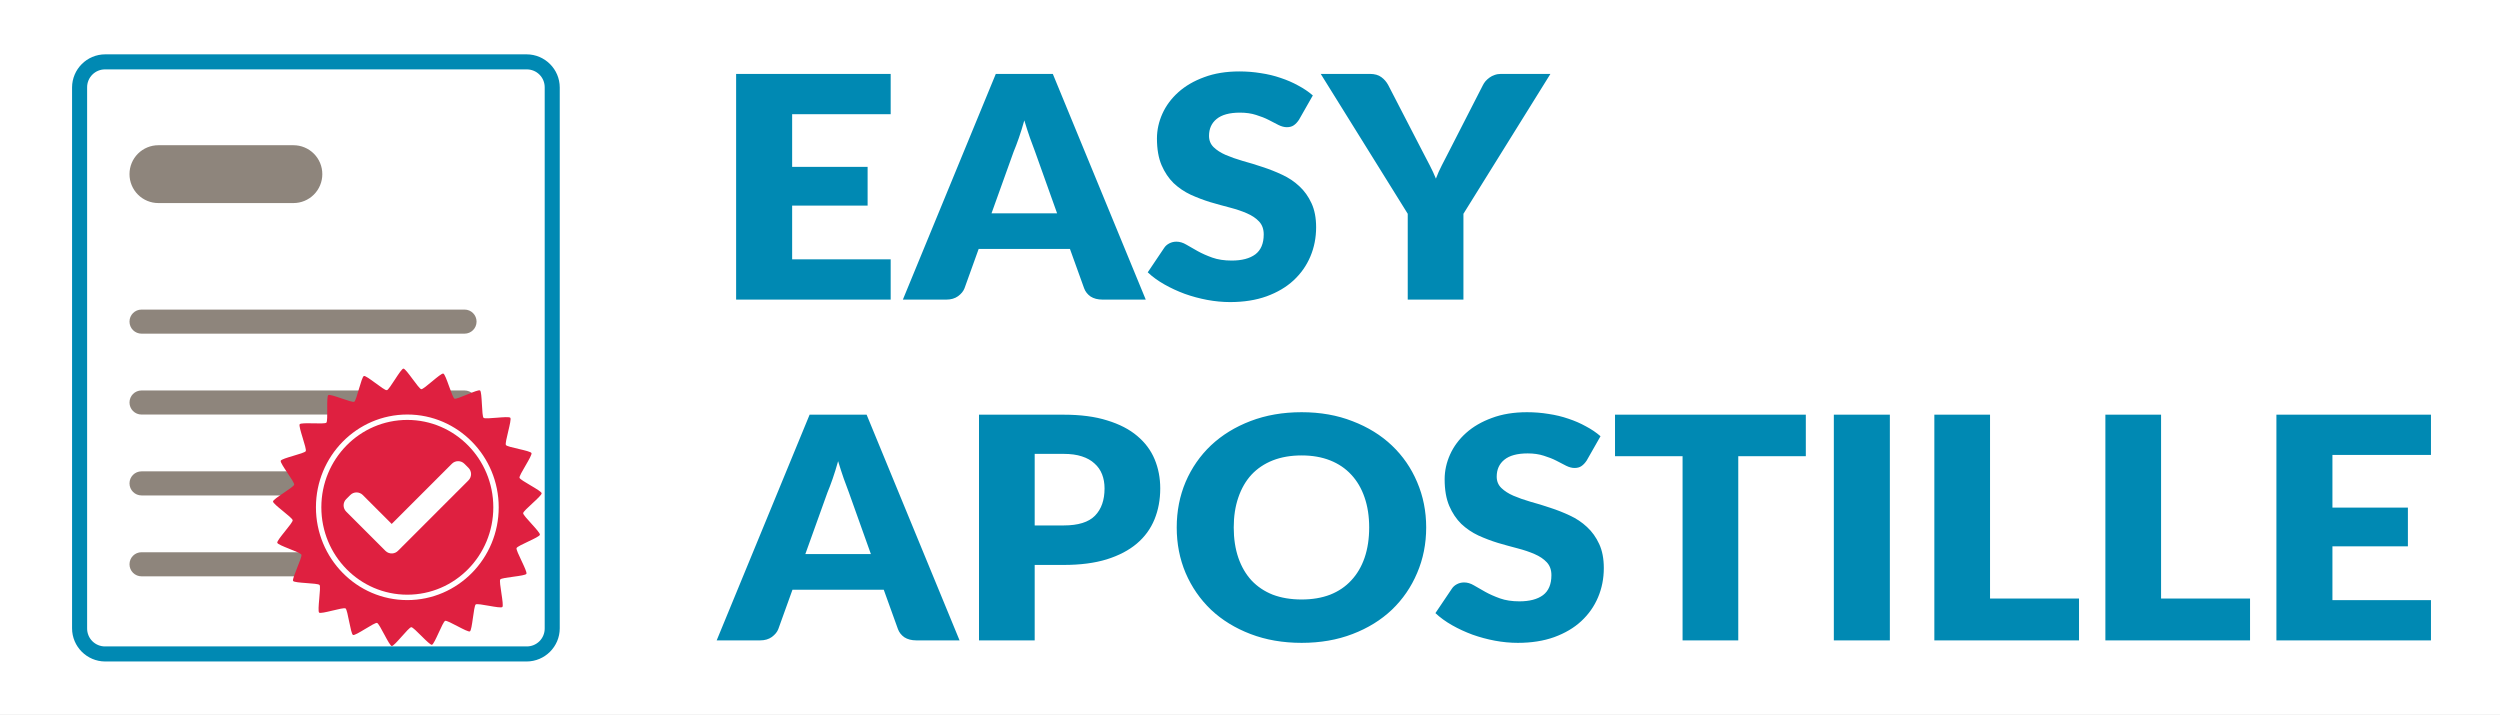
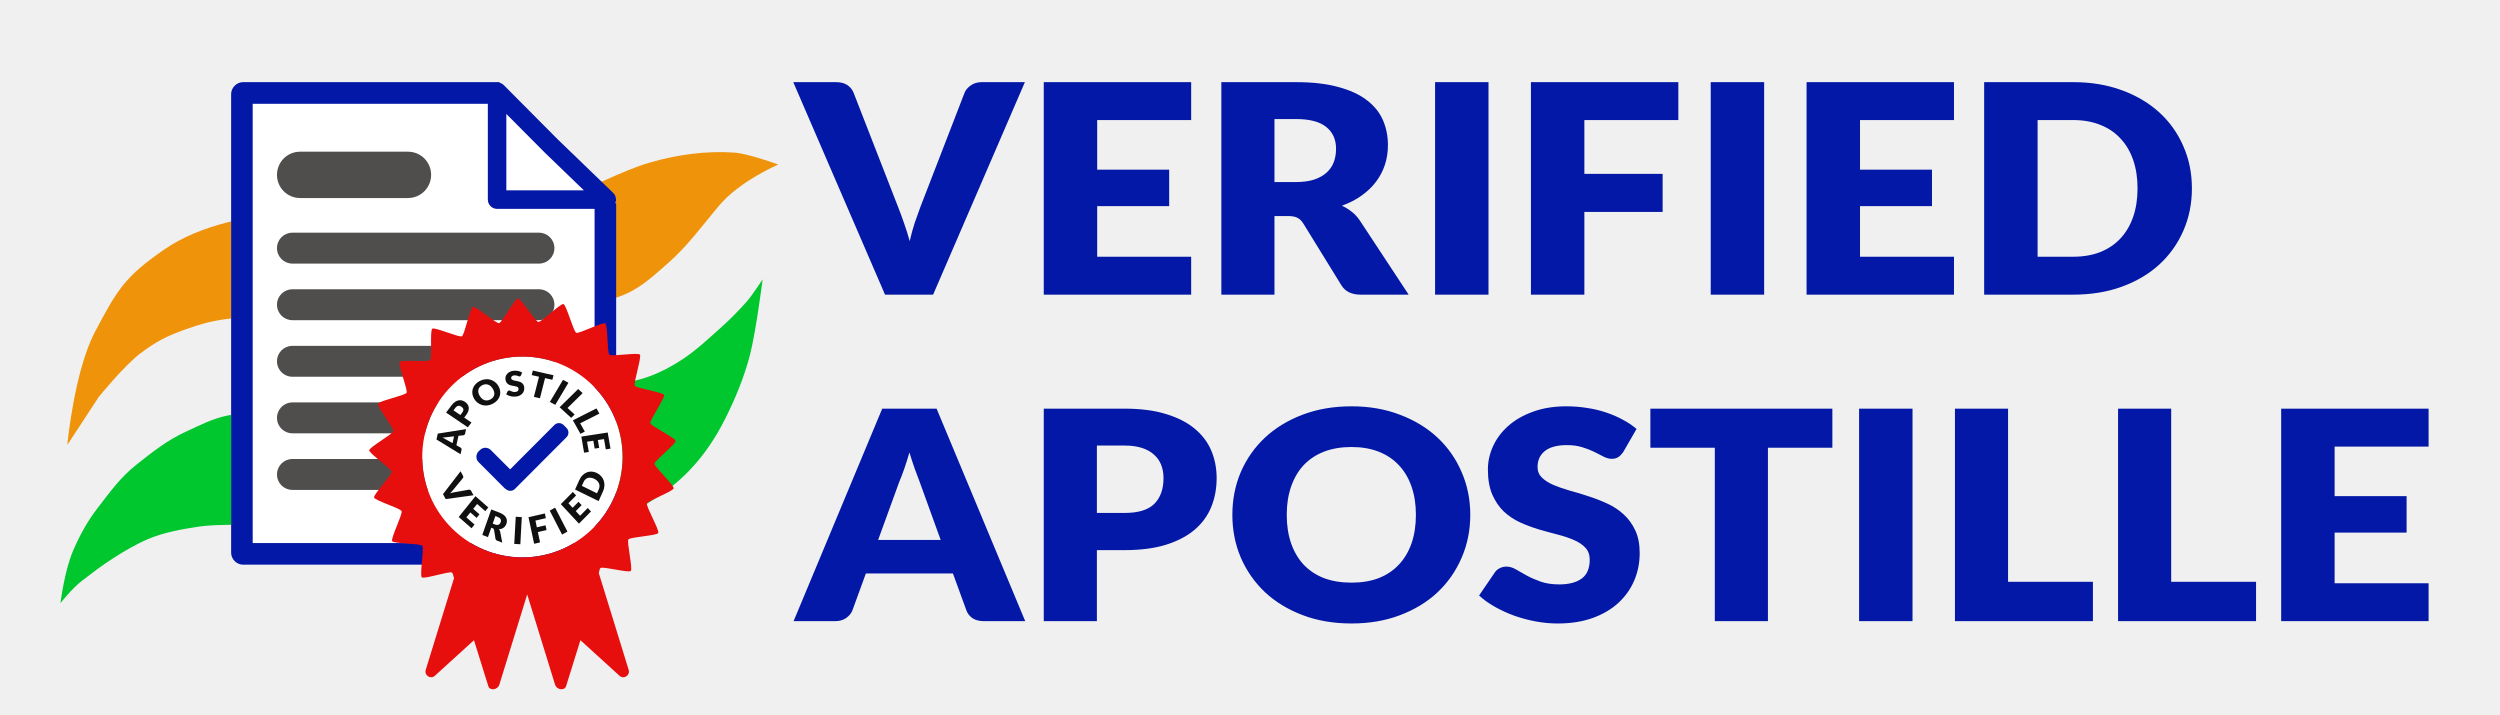
<svg xmlns="http://www.w3.org/2000/svg" xml:space="preserve" viewBox="0 0 350 100" version="1.1" id="svg6">
  <defs id="defs6" />
-   <path class="icon-background" fill="#ffffff00" d="M0 0h350v100H0Z" id="path1" style="fill:#ffffff;fill-opacity:1" />
-   <path fill="#fff" d="M12.455 9.608H76c.403 0 .728.32.728.717V89.89a.72.72 0 0 1-.728.717H12.455a.72.72 0 0 1-.728-.717V10.325a.72.72 0 0 1 .728-.717" id="path2" />
-   <path class="icon-primary" fill="#0089b3ff" d="M14.724 7.608a4.65 4.65 0 0 0-4.635 4.636v75.728a4.65 4.65 0 0 0 4.635 4.636H73.73a4.65 4.65 0 0 0 4.635-4.636V12.244a4.65 4.65 0 0 0-4.635-4.636zm0 2.107H73.73a2.5 2.5 0 0 1 2.528 2.529v75.728A2.5 2.5 0 0 1 73.73 90.5H14.724a2.5 2.5 0 0 1-2.527-2.528V12.244a2.5 2.5 0 0 1 2.527-2.529" id="path3" style="fill:#0089b3;fill-opacity:1" />
-   <path d="M22.179 20.331h18.895a4.04 4.04 0 0 1 4.05 4.049 4.04 4.04 0 0 1-4.05 4.049H22.18a4.04 4.04 0 0 1-4.05-4.049 4.04 4.04 0 0 1 4.05-4.049zM19.816 43.34h45.216c.934 0 1.686.753 1.686 1.687s-.752 1.686-1.686 1.686H19.816a1.683 1.683 0 0 1-1.686-1.686c0-.934.752-1.686 1.686-1.686zm0 11.325h45.216c.934 0 1.686.752 1.686 1.686s-.752 1.686-1.686 1.686H19.816a1.683 1.683 0 0 1-1.686-1.686c0-.934.752-1.686 1.686-1.686m0 11.324h45.216c.934 0 1.686.752 1.686 1.686s-.752 1.686-1.686 1.686H19.816a1.683 1.683 0 0 1-1.686-1.686c0-.934.752-1.686 1.686-1.686m0 11.324h45.216c.934 0 1.686.752 1.686 1.686 0 .935-.752 1.687-1.686 1.687H19.816a1.683 1.683 0 0 1-1.686-1.687c0-.934.752-1.686 1.686-1.686" fill="#8e857c" id="path4" />
-   <path class="icon-secondary" fill="#df2040ff" d="M73.698 80.332c-.177.34-3.438.483-3.662.793-.224.309.561 3.584.295 3.855s-3.425-.585-3.727-.358-.486 3.594-.818 3.772-3.107-1.602-3.461-1.477-1.49 3.285-1.858 3.354-2.514-2.477-2.888-2.465c-.374.011-2.362 2.683-2.733 2.636-.372-.046-1.698-3.13-2.059-3.233-.36-.103-3.023 1.843-3.365 1.686s-.73-3.507-1.045-3.715c-.316-.208-3.417.84-3.699.585-.282-.254.303-3.571.06-3.866-.242-.295-3.505-.239-3.703-.568s1.309-3.318 1.161-3.674-3.284-1.295-3.379-1.67c-.094-.374 2.198-2.77 2.159-3.155s-2.77-2.237-2.755-2.624c.017-.386 2.892-1.977 2.964-2.356.072-.38-2.01-2.98-1.885-3.344.126-.364 3.329-1.008 3.506-1.348s-1.072-3.459-.848-3.768c.224-.31 3.47.051 3.736-.22s-.038-3.63.265-3.857c.302-.227 3.303 1.106 3.634.928.332-.178 1-3.478 1.353-3.603.354-.125 2.843 2.062 3.211 1.993s1.948-3.017 2.322-3.029c.374-.011 2.129 2.835 2.5 2.882.372.046 2.723-2.29 3.084-2.186.361.103 1.227 3.356 1.57 3.513s3.256-1.356 3.571-1.148.216 3.579.498 3.833c.283.255 3.5-.304 3.743-.009s-.815 3.484-.617 3.813 3.433.776 3.58 1.131c.148.356-1.772 3.08-1.678 3.454s3.062 1.786 3.101 2.17c.04.385-2.573 2.401-2.59 2.788-.015.386 2.418 2.638 2.346 3.017-.071.38-3.145 1.51-3.27 1.874-.126.364 1.558 3.255 1.381 3.596" id="path5" style="fill:#df2040;fill-opacity:1" />
-   <path class="icon-primary" fill="#0089b3ff" d="M124.695 10.347v5.638H110.9v7.374h10.566v5.421H110.9v7.525h13.795v5.639h-21.638V10.347Zm35.71 31.597h-6.044q-1.015 0-1.684-.434-.646-.456-.9-1.15l-1.984-5.508h-12.78l-1.983 5.509q-.231.607-.9 1.106-.669.477-1.638.477h-6.09l13.01-31.597h7.982zm-21.592-12.08h9.18l-3.09-8.652q-.3-.824-.715-1.93-.393-1.128-.785-2.43-.369 1.324-.76 2.451-.393 1.128-.74 1.952zm43.045-13.098q-.346.52-.738.78-.37.261-.97.261-.53 0-1.153-.304-.6-.325-1.384-.715-.761-.39-1.753-.694-.992-.325-2.26-.325-2.192 0-3.276.889-1.061.867-1.061 2.363 0 .955.645 1.584.646.628 1.684 1.084 1.062.455 2.4.846 1.36.368 2.768.845 1.407.456 2.745 1.085 1.36.629 2.399 1.604 1.061.976 1.707 2.386.646 1.388.646 3.361 0 2.19-.808 4.099-.807 1.908-2.353 3.34-1.522 1.41-3.783 2.233-2.237.803-5.098.803-1.568 0-3.206-.304-1.615-.304-3.137-.846-1.523-.564-2.86-1.323-1.339-.759-2.33-1.691l2.306-3.427q.254-.39.715-.628.462-.239.992-.239.692 0 1.384.412.715.412 1.592.91.9.5 2.053.912t2.722.412q2.122 0 3.299-.868 1.176-.889 1.176-2.797 0-1.106-.646-1.8t-1.707-1.15q-1.038-.455-2.376-.802t-2.745-.759q-1.407-.434-2.745-1.04-1.338-.63-2.399-1.627-1.038-1.02-1.684-2.516-.646-1.518-.646-3.73 0-1.778.761-3.47.762-1.691 2.238-3.014t3.622-2.104q2.145-.802 4.913-.802 1.546 0 2.999.239 1.476.216 2.791.672 1.315.434 2.445 1.062 1.154.608 2.053 1.388zM204.88 29.93v12.014h-7.797V29.93l-12.18-19.583h6.874q1.015 0 1.615.455.6.434.969 1.128l4.752 9.195 1.06 2.038q.485.933.854 1.844.346-.933.83-1.865.485-.933 1.039-2.017l4.706-9.195q.138-.282.369-.564.254-.282.553-.499.323-.238.716-.368.415-.152.9-.152h6.92zm-70.542 59.723h-6.044q-1.015 0-1.684-.434-.646-.455-.9-1.15l-1.984-5.507h-12.78l-1.983 5.508q-.231.607-.9 1.106-.669.477-1.638.477h-6.09l13.01-31.597h7.982zm-21.592-12.08h9.18l-3.09-8.652q-.3-.824-.715-1.93-.392-1.128-.785-2.429-.369 1.323-.76 2.45-.393 1.128-.739 1.952zm32.11 1.519v10.561h-7.796V58.056h11.857q3.552 0 6.09.803 2.56.78 4.198 2.168 1.66 1.388 2.445 3.275t.784 4.077q0 2.364-.807 4.337-.807 1.974-2.468 3.383t-4.222 2.212q-2.537.78-6.02.78zm0-5.53h4.06q3.046 0 4.383-1.366t1.338-3.817q0-1.084-.346-1.973-.346-.89-1.06-1.519-.693-.65-1.777-.997-1.061-.347-2.537-.347h-4.06zm54.81.282q0 3.426-1.268 6.376-1.246 2.949-3.53 5.14-2.284 2.168-5.513 3.404Q186.148 90 182.227 90t-7.151-1.236-5.537-3.405q-2.283-2.19-3.552-5.14-1.246-2.949-1.246-6.375t1.246-6.376q1.269-2.95 3.552-5.118 2.307-2.168 5.537-3.404 3.23-1.237 7.15-1.237 3.922 0 7.129 1.258 3.23 1.236 5.513 3.405t3.53 5.118q1.268 2.95 1.268 6.354m-7.981 0q0-2.342-.646-4.207-.646-1.887-1.869-3.188-1.2-1.301-2.952-1.995-1.754-.694-3.991-.694-2.26 0-4.037.694-1.753.694-2.976 1.995-1.2 1.301-1.845 3.188-.646 1.865-.646 4.207 0 2.364.646 4.25.646 1.865 1.845 3.167 1.223 1.3 2.976 1.995 1.776.672 4.037.672 2.237 0 3.99-.672 1.754-.694 2.953-1.995 1.223-1.302 1.869-3.167.646-1.886.646-4.25m30.45-9.369q-.346.52-.739.781-.369.26-.969.26-.53 0-1.153-.303-.6-.326-1.384-.716-.761-.39-1.753-.694-.992-.325-2.26-.325-2.192 0-3.276.889-1.062.867-1.062 2.364 0 .954.646 1.583t1.684 1.084q1.061.456 2.4.846 1.36.369 2.767.846 1.408.455 2.746 1.084 1.36.629 2.399 1.605 1.06.976 1.707 2.385.646 1.388.646 3.362 0 2.19-.808 4.098-.807 1.909-2.353 3.34-1.522 1.41-3.783 2.234-2.237.802-5.098.802-1.569 0-3.206-.304-1.615-.303-3.138-.845-1.522-.564-2.86-1.323-1.338-.76-2.33-1.692l2.307-3.426q.254-.39.715-.629t.992-.239q.692 0 1.384.412.715.412 1.592.911.9.499 2.053.911t2.722.412q2.122 0 3.298-.867 1.177-.89 1.177-2.798 0-1.106-.646-1.8t-1.707-1.15q-1.038-.455-2.376-.802t-2.745-.759q-1.407-.433-2.745-1.04-1.338-.63-2.4-1.627-1.037-1.02-1.683-2.516-.646-1.518-.646-3.73 0-1.778.761-3.47.761-1.69 2.238-3.014t3.621-2.103q2.146-.803 4.914-.803 1.545 0 2.999.239 1.476.217 2.791.672 1.315.434 2.445 1.063 1.154.607 2.053 1.388zm30.68-6.419v5.812h-9.458v25.785h-7.797V63.868h-9.458v-5.812zm11.765 31.597h-7.843V58.056h7.843zm14.025-5.855h12.457v5.855h-20.254V58.056h7.797zm23.945 0h12.456v5.855h-20.253V58.056h7.797zm37.785-25.742v5.639H326.54v7.373h10.566v5.422H326.54v7.525h13.795v5.638h-21.638V58.056z" id="path6" style="fill:#0089b3;fill-opacity:1" />
-   <path style="fill:#ffffff;stroke-linecap:round;stroke-linejoin:round;stroke-miterlimit:0" d="m 57.025,58.033 c -7.064,0 -12.793,5.823 -12.793,12.99 0,7.167 5.729,12.99 12.793,12.99 7.064,-10e-7 12.795,-5.823 12.795,-12.99 10e-7,-7.167 -5.731,-12.99 -12.795,-12.99 z m 0,0.756 c 6.649,10e-7 12.039,5.47 12.039,12.234 0,6.765 -5.39,12.234 -12.039,12.234 -6.649,10e-7 -12.037,-5.47 -12.037,-12.234 0,-6.765 5.388,-12.234 12.037,-12.234 z" id="path7" />
-   <path id="rect7" style="fill:#ffffff;fill-opacity:1;stroke:none;stroke-width:0.756;stroke-linecap:round;stroke-linejoin:round;stroke-miterlimit:0;stroke-dasharray:none;stroke-opacity:0.567" d="m 64.139,64.563 c -0.317,0 -0.634,0.121 -0.877,0.364 l -8.425,8.425 -4.047,-4.049 c -0.486,-0.486 -1.267,-0.486 -1.753,10e-7 l -0.568,0.57 c -0.486,0.486 -0.486,1.267 0,1.753 l 4.924,4.924 0.568,0.57 c 0.273,0.273 0.641,0.392 0.996,0.358 0.276,-0.027 0.545,-0.146 0.757,-0.358 l 0.57,-0.57 9.3,-9.3 c 0.486,-0.486 0.486,-1.269 0,-1.755 l -0.568,-0.568 c -0.243,-0.243 -0.56,-0.364 -0.877,-0.364 z" />
+   <g id="g8" transform="translate(23.99999,-125)">
+     <path class="icon-background" fill="#ffffff00" d="M -24,125 H 326 V 225 H -24 Z" id="path1" style="display:none;fill:#fff4df;fill-opacity:1;stroke-width:1" />
+     <g id="g67" transform="matrix(0.4315843,0,0,0.4325465,-26.57617,116.9696)" style="display:inline;stroke-width:2.314">
+       <path id="path49" style="display:none;fill:#fff4df;stroke-width:2.068;stroke-linecap:round;stroke-linejoin:round;stroke-miterlimit:0" d="m -116.639,-81 h 485.278 c 7.402,0 13.361,5.959 13.361,13.361 V 417.639 C 382,425.041 376.041,431 368.639,431 H -116.639 C -124.041,431 -130,425.041 -130,417.639 V -67.639 c 0,-7.402 5.959,-13.361 13.361,-13.361 z" transform="matrix(0.5602341,0,0,0.5589879,71.43106,45.86308)" />
+       <path style="display:inline;fill:#00c72e;fill-opacity:1;stroke:none;stroke-width:1.157;stroke-linecap:round;stroke-linejoin:round;stroke-miterlimit:0;stroke-dasharray:none;stroke-opacity:0.851" d="m 25.586,213.783 c 0,0 1.246,-10.367 4.096,-16.976 2.178,-5.05 4.638,-9.532 8.006,-13.88 4.103,-5.296 7.305,-9.831 12.56,-13.987 5.262,-4.161 9.966,-7.893 16.066,-10.686 4.401,-2.015 8.742,-4.274 13.494,-5.199 20.452,-3.983 41.544,-3.28 62.315,-4.92 20.772,-1.64 41.729,-1.704 62.315,-4.92 4.192,-0.655 8.411,-1.444 12.39,-2.915 3.72,-1.376 7.257,-3.282 10.568,-5.466 4.466,-2.946 8.391,-6.65 12.39,-10.204 3.018,-2.682 5.735,-5.463 8.427,-8.473 1.733,-1.938 5.147,-7.197 5.147,-7.197 0,0 -2.139,16.775 -4.1,24.416 -1.852,7.219 -4.816,14.363 -8.19,21.007 -3.082,6.069 -6.707,11.45 -11.404,16.377 -4.124,4.326 -8.723,7.691 -13.826,10.804 -3.897,2.377 -8.714,4.812 -13.163,5.831 -19.966,4.573 -39.934,1.072 -60.416,1.287 -20.482,0.214 -40.708,-0.548 -61.189,-0.26 -3.252,0.046 -7.506,0.109 -10.72,0.603 -5.508,0.847 -11.258,1.852 -16.388,4.029 -3.856,1.637 -7.765,3.927 -11.287,6.195 -4.167,2.684 -6.059,4.232 -10.02,7.212 -3.32,2.498 -7.073,7.322 -7.073,7.322 z" id="path52" />
+       <path style="display:inline;fill:#ef940a;fill-opacity:1;stroke:none;stroke-width:1.157;stroke-linecap:round;stroke-linejoin:round;stroke-miterlimit:0;stroke-opacity:0.851" d="m 27.801,162.58 c 0,0 2.24,-23.851 8.985,-36.61 7.156,-13.538 9.616,-17.795 22.436,-26.63 12.024,-8.285 28.767,-11.261 43.335,-12.244 18.171,-1.226 36.458,2.269 54.629,1.031 11.102,-0.757 21.727,-3.177 32.404,-6.313 9.372,-2.753 17.717,-7.923 27.379,-10.694 8.828,-2.532 18.153,-3.807 27.314,-3.157 4.449,0.316 14.172,3.865 14.172,3.865 0,0 -12.474,5.244 -19.326,13.399 -5.236,6.232 -10.173,12.999 -16.298,18.36 -4.344,3.801 -8.678,7.896 -13.979,10.178 -9.935,4.278 -21.343,3.98 -32.081,5.282 -15.553,1.887 -31.243,2.492 -46.898,3.092 -15.965,0.612 -33.035,-2.097 -48.931,-0.487 -5.397,0.547 -9.779,1.712 -14.883,3.548 -6.076,2.186 -9.332,3.83 -14.502,7.699 -5.252,3.93 -13.561,14.151 -13.561,14.151 z" id="path53" />
+       <path id="path54" style="color:#000000;font-style:normal;font-variant:normal;font-weight:normal;font-stretch:normal;font-size:medium;line-height:normal;font-family:sans-serif;font-variant-ligatures:normal;font-variant-position:normal;font-variant-caps:normal;font-variant-numeric:normal;font-variant-alternates:normal;font-variant-east-asian:normal;font-feature-settings:normal;font-variation-settings:normal;text-indent:0;text-align:start;text-decoration-line:none;text-decoration-style:solid;text-decoration-color:#000000;letter-spacing:normal;word-spacing:normal;text-transform:none;writing-mode:lr-tb;direction:ltr;text-orientation:mixed;dominant-baseline:auto;baseline-shift:baseline;text-anchor:start;white-space:normal;shape-padding:0;shape-margin:0;inline-size:0;clip-rule:nonzero;display:inline;overflow:visible;visibility:visible;isolation:auto;mix-blend-mode:normal;color-interpolation:sRGB;color-interpolation-filters:linearRGB;solid-color:#000000;solid-opacity:1;vector-effect:none;fill:#ffffff;fill-opacity:1;fill-rule:nonzero;stroke:none;stroke-width:2.314;stroke-linecap:round;stroke-linejoin:round;stroke-miterlimit:0;stroke-dasharray:none;stroke-dashoffset:0;stroke-opacity:1;-inkscape-stroke:none;color-rendering:auto;image-rendering:auto;shape-rendering:auto;text-rendering:auto;enable-background:accumulate;stop-color:#000000;stop-opacity:1" d="m 87.918,45.152 80.216,0.213 c 1.207,0.699 37.563,36.993 37.563,36.993 l 0.146,113.267 c 0.005,3.866 -0.575,5.709 -5.591,5.709 l -112.334,-1e-5 c -5.754,0 -6.978,-0.545 -6.978,-6.27 L 80.941,52.13 c -5e-6,-6.167 0.691,-6.994 6.978,-6.978 z" />
+       <path id="path55" style="color:#000000;font-style:normal;font-variant:normal;font-weight:normal;font-stretch:normal;font-size:medium;line-height:normal;font-family:sans-serif;font-variant-ligatures:normal;font-variant-position:normal;font-variant-caps:normal;font-variant-numeric:normal;font-variant-alternates:normal;font-variant-east-asian:normal;font-feature-settings:normal;font-variation-settings:normal;text-indent:0;text-align:start;text-decoration-line:none;text-decoration-style:solid;text-decoration-color:#000000;letter-spacing:normal;word-spacing:normal;text-transform:none;writing-mode:lr-tb;direction:ltr;text-orientation:mixed;dominant-baseline:auto;baseline-shift:baseline;text-anchor:start;white-space:normal;shape-padding:0;shape-margin:0;inline-size:0;clip-rule:nonzero;display:inline;overflow:visible;visibility:visible;isolation:auto;mix-blend-mode:normal;color-interpolation:sRGB;color-interpolation-filters:linearRGB;solid-color:#000000;solid-opacity:1;vector-effect:none;fill:#0318a6;fill-opacity:1;fill-rule:nonzero;stroke:none;stroke-width:2.314;stroke-linecap:round;stroke-linejoin:round;stroke-miterlimit:0;stroke-dasharray:none;stroke-dashoffset:0;stroke-opacity:1;-inkscape-stroke:none;color-rendering:auto;image-rendering:auto;shape-rendering:auto;text-rendering:auto;enable-background:accumulate;stop-color:#000000;stop-opacity:1" d="m 84.824,45.152 c -2.102,2e-6 -3.883,1.778 -3.883,3.881 V 197.451 c 1.9e-5,2.102 1.781,3.883 3.883,3.883 H 201.96 c 2.102,-2e-5 3.883,-1.781 3.883,-3.883 V 84.502 c -0.047,-0.047 -0.189,-0.194 -0.239,-0.244 a 3,3 0 0 0 -0.71,-3.246 L 186.861,63.646 169.342,46.064 a 3,3 0 0 0 -1.207,-0.699 c -0.04,-0.043 -0.164,-0.173 -0.202,-0.213 z m 3.117,7 h 76.276 v 31.019 a 3,3 0 0 0 3,3 h 31.626 V 194.334 H 87.941 Z m 82.276,3.291 12.416,12.461 a 3,3 0 0 0 0.045,0.043 l 12.695,12.225 H 170.217 Z" />
+       <path id="path56" style="display:inline;fill:#504e4d;stroke-width:1.157;stroke-linecap:round;stroke-linejoin:round;stroke-miterlimit:0" d="m 103.32,67.664 c -4.155,0 -7.502,3.341 -7.502,7.496 0,4.155 3.347,7.502 7.502,7.502 h 34.998 c 4.155,0 7.502,-3.347 7.502,-7.502 0,-4.155 -3.347,-7.496 -7.502,-7.496 z m -2.504,26.217 c -2.77,0 -4.997,2.227 -4.997,4.997 0,2.77 2.227,5.003 4.997,5.003 h 80.001 c 2.77,0 4.997,-2.233 4.997,-5.003 0,-2.77 -2.227,-4.997 -4.997,-4.997 z m 0,18.312 c -2.77,0 -4.997,2.227 -4.997,4.997 0,2.77 2.227,5.003 4.997,5.003 h 80.001 c 2.77,0 4.997,-2.233 4.997,-5.003 0,-2.77 -2.227,-4.997 -4.997,-4.997 z m 0,18.312 c -2.77,0 -4.997,2.227 -4.997,4.997 0,2.77 2.227,5.003 4.997,5.003 h 80.001 c 2.77,0 4.997,-2.233 4.997,-5.003 0,-2.77 -2.227,-4.997 -4.997,-4.997 z m 0,18.312 c -2.77,0 -4.997,2.233 -4.997,5.003 0,2.77 2.227,4.997 4.997,4.997 h 80.001 c 2.77,0 4.997,-2.227 4.997,-4.997 0,-2.77 -2.227,-5.003 -4.997,-5.003 z m 0,18.312 c -2.77,0 -4.997,2.233 -4.997,5.003 0,2.77 2.227,4.997 4.997,4.997 h 80.001 c 2.77,0 4.997,-2.227 4.997,-4.997 0,-2.77 -2.227,-5.003 -4.997,-5.003 z" />
+       <path id="path62" style="display:inline;fill:#ffffff;stroke-width:1.157;stroke-linecap:round;stroke-linejoin:round;stroke-miterlimit:0" d="m 207.937,166.469 a 32.5,32.5 0 0 1 -32.5,32.5 32.5,32.5 0 0 1 -32.5,-32.5 32.5,32.5 0 0 1 32.5,-32.5 32.5,32.5 0 0 1 32.5,32.5 z" />
+       <path style="display:inline;fill:#e70e0e;fill-opacity:1;stroke-width:2.314;stroke-linecap:round;stroke-linejoin:round;stroke-miterlimit:0" d="m 173.988,115.146 c -0.989,0.03 -5.162,7.823 -6.135,8.005 -0.973,0.182 -7.549,-5.598 -8.485,-5.268 -0.936,0.33 -2.698,9.052 -3.575,9.522 -0.877,0.47 -8.806,-3.053 -9.606,-2.453 -0.799,0.6 0.005,9.476 -0.699,10.193 -0.704,0.717 -9.281,-0.237 -9.873,0.581 -0.592,0.818 2.708,9.058 2.24,9.958 -0.467,0.9 -8.932,2.601 -9.264,3.563 -0.332,0.962 5.17,7.836 4.981,8.839 -0.19,1.003 -7.788,5.207 -7.831,6.228 -0.043,1.021 7.173,5.918 7.278,6.934 0.105,1.016 -5.953,7.35 -5.703,8.34 0.25,0.989 8.539,3.473 8.929,4.413 0.39,0.94 -3.589,8.84 -3.068,9.71 0.521,0.87 9.146,0.72 9.786,1.5 0.641,0.78 -0.906,9.546 -0.16,10.219 0.746,0.673 8.94,-2.098 9.774,-1.547 0.215,0.142 0.443,0.849 0.677,1.806 l -9.179,29.672 c -0.557,1.801 1.594,3.166 2.94,1.944 l 12.705,-11.528 4.65,14.866 c 0.493,1.576 3.037,1.273 3.594,-0.528 l 9.021,-29.162 9.021,29.162 c 0.557,1.801 3.101,2.103 3.594,0.528 l 4.65,-14.866 12.705,11.528 c 1.346,1.222 3.497,-0.144 2.94,-1.944 l -9.567,-30.927 c -0.034,-0.111 -0.084,-0.212 -0.126,-0.318 0.169,-0.903 0.346,-1.559 0.543,-1.707 0.799,-0.6 9.146,1.663 9.85,0.946 0.704,-0.717 -1.372,-9.372 -0.78,-10.19 0.592,-0.818 9.21,-1.195 9.677,-2.095 0.467,-0.9 -3.984,-8.543 -3.651,-9.505 0.332,-0.962 8.455,-3.947 8.644,-4.95 0.19,-1.003 -6.242,-6.955 -6.199,-7.976 0.043,-1.021 6.948,-6.349 6.844,-7.365 -0.105,-1.016 -7.945,-4.748 -8.195,-5.738 -0.25,-0.989 4.825,-8.187 4.435,-9.127 -0.39,-0.94 -8.942,-2.12 -9.463,-2.99 -0.521,-0.87 2.272,-9.297 1.631,-10.076 -0.641,-0.78 -9.145,0.696 -9.89,0.024 -0.746,-0.673 -0.482,-9.581 -1.316,-10.132 -0.834,-0.55 -8.535,3.451 -9.439,3.035 -0.904,-0.416 -3.193,-9.014 -4.147,-9.286 -0.954,-0.272 -7.167,5.899 -8.149,5.777 -0.982,-0.122 -5.621,-7.645 -6.609,-7.615 z m 1.448,18.823 a 32.5,32.5 0 0 1 32.5,32.5 32.5,32.5 0 0 1 -32.5,32.5 32.5,32.5 0 0 1 -32.5,-32.5 32.5,32.5 0 0 1 32.5,-32.5 z" id="path11" />
+       <path id="path64" style="font-weight:900;font-size:10.583px;line-height:0.9;font-family:Lato;-inkscape-font-specification:'Lato Heavy';display:inline;fill:#101010;stroke-width:4.629;stroke-linecap:round;stroke-linejoin:round;stroke-miterlimit:0" d="m 178.817,138.499 -0.375,1.465 2.375,0.542 -1.658,6.507 1.961,0.447 1.653,-6.512 2.375,0.542 0.375,-1.465 z m -5.821,0.045 c -0.129,0.003 -0.26,0.009 -0.392,0.022 -0.473,0.049 -0.887,0.165 -1.238,0.341 -0.351,0.172 -0.637,0.384 -0.863,0.637 -0.226,0.254 -0.391,0.534 -0.487,0.838 -0.097,0.304 -0.125,0.611 -0.09,0.917 0.044,0.381 0.134,0.695 0.275,0.945 0.14,0.246 0.312,0.447 0.51,0.604 0.201,0.153 0.42,0.273 0.661,0.358 0.241,0.081 0.49,0.146 0.74,0.196 0.249,0.046 0.487,0.087 0.723,0.123 0.236,0.036 0.452,0.08 0.639,0.14 0.191,0.06 0.346,0.144 0.471,0.252 0.124,0.108 0.196,0.257 0.218,0.447 0.038,0.328 -0.035,0.581 -0.218,0.755 -0.184,0.17 -0.455,0.276 -0.818,0.313 -0.268,0.028 -0.506,0.017 -0.712,-0.034 -0.205,-0.051 -0.391,-0.115 -0.555,-0.184 -0.16,-0.07 -0.306,-0.132 -0.437,-0.19 -0.127,-0.059 -0.246,-0.079 -0.364,-0.067 -0.091,0.01 -0.178,0.035 -0.252,0.084 -0.074,0.049 -0.127,0.113 -0.162,0.184 l -0.487,0.945 c 0.188,0.143 0.4,0.268 0.644,0.375 0.244,0.107 0.501,0.193 0.773,0.263 0.271,0.066 0.553,0.11 0.835,0.134 0.286,0.024 0.561,0.022 0.829,-0.005 0.489,-0.051 0.916,-0.163 1.283,-0.341 0.37,-0.182 0.675,-0.407 0.908,-0.676 0.236,-0.274 0.404,-0.58 0.504,-0.922 0.1,-0.343 0.128,-0.702 0.084,-1.079 -0.039,-0.34 -0.131,-0.622 -0.269,-0.85 -0.139,-0.231 -0.309,-0.427 -0.51,-0.576 -0.197,-0.15 -0.416,-0.262 -0.661,-0.347 -0.241,-0.085 -0.49,-0.153 -0.74,-0.207 -0.25,-0.057 -0.494,-0.106 -0.734,-0.145 -0.237,-0.043 -0.448,-0.097 -0.639,-0.157 -0.187,-0.06 -0.342,-0.138 -0.465,-0.235 -0.123,-0.097 -0.194,-0.227 -0.213,-0.391 -0.03,-0.257 0.037,-0.469 0.202,-0.637 0.168,-0.172 0.438,-0.28 0.812,-0.319 0.217,-0.022 0.412,-0.011 0.588,0.028 0.176,0.035 0.333,0.075 0.471,0.129 0.142,0.053 0.272,0.106 0.381,0.151 0.113,0.041 0.212,0.054 0.303,0.045 0.103,-0.011 0.183,-0.038 0.241,-0.089 0.062,-0.052 0.119,-0.128 0.168,-0.224 l 0.392,-0.928 c -0.169,-0.118 -0.356,-0.223 -0.566,-0.307 -0.206,-0.088 -0.428,-0.155 -0.661,-0.207 -0.234,-0.055 -0.477,-0.089 -0.734,-0.101 -0.127,-0.007 -0.257,-0.009 -0.387,-0.005 z m -9.249,2.756 c -0.145,0.004 -0.294,0.021 -0.443,0.039 -0.594,0.067 -1.183,0.256 -1.77,0.57 -0.587,0.314 -1.067,0.695 -1.44,1.14 -0.372,0.445 -0.634,0.92 -0.784,1.431 -0.147,0.51 -0.182,1.036 -0.106,1.582 0.079,0.544 0.274,1.077 0.583,1.593 0.309,0.516 0.691,0.947 1.143,1.291 0.456,0.343 0.951,0.585 1.49,0.732 0.541,0.142 1.108,0.179 1.703,0.106 0.595,-0.072 1.189,-0.267 1.776,-0.581 0.587,-0.314 1.065,-0.692 1.434,-1.135 0.372,-0.445 0.632,-0.921 0.779,-1.431 0.145,-0.513 0.174,-1.043 0.095,-1.588 -0.076,-0.546 -0.268,-1.077 -0.577,-1.593 -0.307,-0.513 -0.687,-0.937 -1.143,-1.28 -0.452,-0.344 -0.947,-0.589 -1.485,-0.732 -0.403,-0.108 -0.819,-0.159 -1.255,-0.145 z m 24.852,0.212 -4.263,7.144 1.759,0.939 4.269,-7.144 z m -24.779,1.437 c 0.155,0.016 0.305,0.051 0.454,0.101 0.3,0.098 0.585,0.265 0.852,0.497 0.265,0.229 0.5,0.519 0.712,0.872 0.213,0.356 0.358,0.698 0.431,1.034 0.071,0.333 0.071,0.651 0.005,0.945 -0.062,0.292 -0.192,0.56 -0.392,0.805 -0.202,0.242 -0.472,0.452 -0.807,0.632 -0.339,0.181 -0.671,0.289 -0.997,0.33 -0.325,0.036 -0.635,0.009 -0.936,-0.089 -0.297,-0.1 -0.581,-0.268 -0.846,-0.498 -0.267,-0.232 -0.504,-0.527 -0.717,-0.883 -0.211,-0.353 -0.354,-0.696 -0.426,-1.029 -0.073,-0.336 -0.079,-0.647 -0.017,-0.939 0.066,-0.294 0.203,-0.566 0.403,-0.811 0.203,-0.247 0.474,-0.462 0.812,-0.643 0.335,-0.179 0.661,-0.283 0.986,-0.319 0.163,-0.018 0.326,-0.022 0.482,-0.005 z m 29.704,1.532 -6.023,5.903 3.759,3.432 1.12,-1.096 -2.314,-2.107 4.908,-4.807 z m -38.309,3.617 c -0.183,-0.001 -0.363,0.016 -0.549,0.056 -0.371,0.077 -0.742,0.243 -1.115,0.503 -0.374,0.255 -0.742,0.62 -1.098,1.09 l -1.782,2.353 7.059,4.774 1.171,-1.548 -2.359,-1.593 0.611,-0.811 c 0.349,-0.461 0.59,-0.894 0.728,-1.308 0.137,-0.42 0.184,-0.812 0.14,-1.174 -0.043,-0.362 -0.174,-0.695 -0.387,-1.001 -0.213,-0.306 -0.494,-0.578 -0.846,-0.816 -0.326,-0.221 -0.666,-0.372 -1.025,-0.458 -0.18,-0.043 -0.366,-0.065 -0.549,-0.067 z m -0.336,1.806 c 0.083,0.003 0.163,0.017 0.247,0.039 0.167,0.044 0.332,0.12 0.493,0.229 0.365,0.247 0.581,0.524 0.65,0.838 0.069,0.315 -0.048,0.676 -0.353,1.079 l -0.611,0.805 -2.235,-1.515 0.611,-0.805 c 0.148,-0.195 0.301,-0.342 0.459,-0.447 0.16,-0.108 0.321,-0.181 0.487,-0.207 0.083,-0.016 0.169,-0.02 0.252,-0.017 z m 44.578,0.85 -7.658,3.857 2.459,4.36 1.417,-0.716 -1.513,-2.683 6.241,-3.136 z m -42.303,6.713 -9.177,1.437 -0.42,1.906 7.81,4.779 0.319,-1.453 c 0.034,-0.154 0.023,-0.29 -0.039,-0.414 -0.066,-0.124 -0.151,-0.216 -0.252,-0.274 l -1.378,-0.766 0.672,-3.058 1.585,-0.179 c 0.133,-0.016 0.254,-0.07 0.359,-0.157 0.101,-0.091 0.172,-0.218 0.207,-0.38 z m 45.95,1.09 -8.56,1.319 0.896,5.21 1.529,-0.235 -0.571,-3.32 2.039,-0.313 0.437,2.543 1.468,-0.224 -0.437,-2.549 2,-0.307 0.571,3.326 1.529,-0.235 z m -49.85,1.235 -0.482,2.197 -2.151,-1.196 c -0.136,-0.084 -0.299,-0.177 -0.487,-0.28 -0.188,-0.102 -0.392,-0.208 -0.616,-0.313 0.247,-0.017 0.479,-0.033 0.695,-0.056 0.213,-0.027 0.396,-0.054 0.555,-0.073 z m 2.123,11.308 -5.703,7.39 0.868,1.61 9.025,-1.241 -0.779,-1.442 c -0.08,-0.147 -0.187,-0.245 -0.319,-0.302 -0.129,-0.058 -0.251,-0.082 -0.364,-0.061 l -4.734,0.838 c -0.206,0.037 -0.429,0.082 -0.667,0.134 -0.236,0.055 -0.479,0.12 -0.728,0.201 0.19,-0.19 0.368,-0.376 0.532,-0.565 0.166,-0.185 0.318,-0.364 0.454,-0.531 l 3.137,-3.79 c 0.088,-0.107 0.143,-0.231 0.157,-0.369 0.014,-0.138 -0.023,-0.282 -0.106,-0.436 z m 42.146,0.106 c -0.408,0.018 -0.8,0.1 -1.176,0.246 -0.502,0.194 -0.967,0.496 -1.389,0.911 -0.421,0.412 -0.773,0.929 -1.053,1.548 l -1.395,3.091 7.642,3.751 1.395,-3.097 c 0.28,-0.619 0.442,-1.223 0.482,-1.822 0.038,-0.604 -0.031,-1.172 -0.207,-1.699 -0.18,-0.529 -0.459,-1.006 -0.835,-1.431 -0.378,-0.43 -0.842,-0.78 -1.395,-1.051 -0.549,-0.269 -1.103,-0.419 -1.658,-0.447 -0.139,-0.009 -0.273,-0.006 -0.409,0 z m -0.387,1.968 c 0.162,-0.011 0.335,-0.001 0.51,0.022 0.35,0.047 0.715,0.161 1.092,0.347 0.381,0.187 0.7,0.408 0.958,0.66 0.258,0.251 0.451,0.524 0.577,0.822 0.124,0.292 0.178,0.606 0.168,0.939 -0.013,0.332 -0.098,0.675 -0.258,1.029 l -0.56,1.235 -4.913,-2.409 0.56,-1.235 c 0.16,-0.353 0.359,-0.641 0.599,-0.861 0.237,-0.222 0.502,-0.379 0.801,-0.464 0.149,-0.045 0.303,-0.073 0.465,-0.084 z m -5.339,4.623 -3.905,3.941 5.882,6.317 3.905,-3.946 -1.048,-1.124 -2.493,2.515 -1.401,-1.509 1.91,-1.923 -1.008,-1.084 -1.91,1.929 -1.373,-1.476 2.493,-2.515 z m -31.597,1.364 -5.434,6.736 4.163,3.645 0.975,-1.202 -2.656,-2.325 1.294,-1.604 2.034,1.783 0.93,-1.157 -2.034,-1.778 1.266,-1.576 2.656,2.325 0.969,-1.202 z m 25.832,3.712 -1.731,0.973 4,7.748 1.737,-0.973 z m -20.701,0.581 -2.919,8.251 1.838,0.71 1.081,-3.058 0.465,0.179 c 0.141,0.054 0.242,0.121 0.303,0.196 0.064,0.076 0.108,0.179 0.129,0.307 l 0.465,2.901 c 0.049,0.293 0.23,0.497 0.538,0.615 l 1.664,0.643 -0.672,-3.522 c -0.032,-0.167 -0.082,-0.317 -0.157,-0.453 -0.072,-0.135 -0.157,-0.257 -0.258,-0.369 0.294,-0.003 0.566,-0.051 0.818,-0.134 0.256,-0.082 0.484,-0.198 0.689,-0.347 0.21,-0.151 0.39,-0.331 0.543,-0.542 0.153,-0.212 0.28,-0.453 0.375,-0.721 0.124,-0.351 0.179,-0.697 0.168,-1.04 -0.011,-0.343 -0.106,-0.671 -0.286,-0.989 -0.176,-0.317 -0.443,-0.612 -0.807,-0.889 -0.358,-0.279 -0.828,-0.529 -1.401,-0.749 z m 17.384,1.297 -5.311,1.224 1.832,8.592 1.922,-0.447 -0.712,-3.343 2.818,-0.648 -0.325,-1.543 -2.824,0.654 -0.459,-2.174 3.384,-0.783 z m -16.051,0.838 0.74,0.285 c 0.475,0.182 0.789,0.42 0.941,0.71 0.156,0.292 0.168,0.621 0.039,0.984 -0.064,0.181 -0.145,0.342 -0.252,0.481 -0.106,0.135 -0.238,0.239 -0.392,0.313 -0.154,0.074 -0.33,0.106 -0.532,0.106 -0.197,-0.002 -0.422,-0.049 -0.672,-0.145 l -0.74,-0.285 z m 6.605,0.229 -0.482,8.787 1.972,0.117 0.476,-8.787 z" />
+       <path id="path66" style="display:inline;fill:#0318a6;fill-opacity:1;stroke:none;stroke-width:1.157;stroke-linecap:round;stroke-linejoin:round;stroke-miterlimit:0;stroke-dasharray:none;stroke-opacity:1" d="m 187.295,155.506 c -0.54,0 -1.081,0.207 -1.495,0.621 l -14.356,14.356 -6.261,-6.261 c -0.976,-0.976 -2.547,-0.976 -3.523,0 l -0.423,0.423 c -0.976,0.976 -0.976,2.547 0,3.523 l 8.314,8.314 c 0.174,0.174 0.367,0.315 0.571,0.427 0.832,0.728 2.089,0.697 2.883,-0.096 l 16.74,-16.74 c 0.828,-0.828 0.828,-2.161 0,-2.989 l -0.956,-0.956 c -0.414,-0.414 -0.954,-0.621 -1.495,-0.621 z" />
+     </g>
+     <path d="m 87.057,136.5 h 5.984 q 0.968,0 1.584,0.408 0.616,0.408 0.88,1.082 l 6.204,15.927 q 0.418,1.041 0.836,2.267 0.44,1.225 0.814,2.573 0.308,-1.348 0.704,-2.573 0.418,-1.225 0.814,-2.267 l 6.16,-15.927 q 0.22,-0.572 0.858,-1.021 0.638,-0.47 1.562,-0.47 h 6.028 l -12.849,29.751 h -6.732 z m 55.707,0 v 5.309 H 129.607 v 6.943 h 10.077 v 5.105 H 129.607 v 7.085 h 13.157 v 5.309 H 122.127 V 136.5 Z m 11.661,18.745 v 11.006 h -7.436 V 136.5 h 10.429 q 3.476,0 5.918,0.674 2.464,0.653 4.004,1.838 1.562,1.184 2.266,2.797 0.704,1.613 0.704,3.512 0,1.45 -0.418,2.736 -0.418,1.286 -1.254,2.389 -0.814,1.082 -2.024,1.94 -1.188,0.858 -2.75,1.409 0.748,0.347 1.386,0.858 0.66,0.51 1.144,1.246 l 6.82,10.353 h -6.732 q -1.87,0 -2.684,-1.307 l -5.324,-8.637 q -0.352,-0.572 -0.836,-0.817 -0.462,-0.245 -1.32,-0.245 z m 0,-4.758 h 2.992 q 1.518,0 2.574,-0.347 1.078,-0.368 1.76,-1.001 0.682,-0.633 0.99,-1.47 0.308,-0.858 0.308,-1.838 0,-1.96 -1.386,-3.063 -1.364,-1.103 -4.246,-1.103 h -2.992 z m 29.966,15.764 h -7.48 V 136.5 h 7.48 z M 210.968,136.5 v 5.309 h -13.157 v 7.535 h 10.957 v 5.329 h -10.957 v 11.578 h -7.48 V 136.5 Z m 12.013,29.751 h -7.48 V 136.5 h 7.48 z M 249.558,136.5 v 5.309 h -13.157 v 6.943 h 10.077 v 5.105 h -10.077 v 7.085 h 13.157 v 5.309 H 228.921 V 136.5 Z m 33.31,14.865 q 0,3.226 -1.21,5.962 -1.188,2.716 -3.366,4.717 -2.178,1.981 -5.258,3.104 -3.058,1.103 -6.798,1.103 H 253.782 V 136.5 h 12.453 q 3.74,0 6.798,1.123 3.08,1.123 5.258,3.104 2.178,1.981 3.366,4.717 1.21,2.716 1.21,5.922 z m -7.612,0 q 0,-2.205 -0.616,-3.982 -0.616,-1.776 -1.782,-3.002 -1.144,-1.246 -2.816,-1.899 -1.672,-0.674 -3.806,-0.674 h -4.972 v 19.133 h 4.972 q 2.134,0 3.806,-0.653 1.672,-0.674 2.816,-1.899 1.166,-1.246 1.782,-3.022 0.616,-1.776 0.616,-4.002 z" id="path9" style="color:#000000;font-style:normal;font-variant:normal;font-weight:normal;font-stretch:normal;font-size:medium;line-height:1.1;font-family:Lato;-inkscape-font-specification:'Lato Heavy';font-variant-ligatures:normal;font-variant-position:normal;font-variant-caps:normal;font-variant-numeric:normal;font-variant-alternates:normal;font-variant-east-asian:normal;font-feature-settings:normal;font-variation-settings:normal;text-indent:0;text-align:start;text-decoration-line:none;text-decoration-style:solid;text-decoration-color:#000000;letter-spacing:normal;word-spacing:3.633px;text-transform:none;writing-mode:lr-tb;direction:ltr;text-orientation:mixed;dominant-baseline:auto;baseline-shift:baseline;text-anchor:start;white-space:normal;shape-padding:0;shape-margin:0;inline-size:0;clip-rule:nonzero;display:inline;overflow:visible;visibility:visible;isolation:auto;mix-blend-mode:normal;color-interpolation:sRGB;color-interpolation-filters:linearRGB;solid-color:#000000;solid-opacity:1;vector-effect:none;fill:#0318a6;fill-opacity:1;fill-rule:nonzero;stroke:none;stroke-width:5;stroke-linecap:butt;stroke-linejoin:miter;stroke-miterlimit:0;stroke-dasharray:none;stroke-dashoffset:0;stroke-opacity:1;-inkscape-stroke:none;color-rendering:auto;image-rendering:auto;shape-rendering:auto;text-rendering:auto;enable-background:accumulate;stop-color:#000000" />
+     <path d="m 119.531,211.963 h -5.764 q -0.968,0 -1.606,-0.408 -0.616,-0.429 -0.858,-1.082 l -1.892,-5.186 H 97.222 l -1.892,5.186 q -0.22,0.572 -0.858,1.041 -0.638,0.449 -1.562,0.449 h -5.808 l 12.409,-29.751 h 7.612 z M 98.938,200.589 h 8.756 l -2.948,-8.147 q -0.286,-0.776 -0.682,-1.817 -0.374,-1.062 -0.748,-2.287 -0.352,1.246 -0.726,2.307 -0.374,1.062 -0.704,1.838 z m 30.626,1.429 v 9.944 h -7.436 v -29.751 h 11.309 q 3.388,0 5.808,0.756 2.442,0.735 4.004,2.042 1.584,1.307 2.332,3.083 0.748,1.776 0.748,3.839 0,2.226 -0.77,4.084 -0.77,1.858 -2.354,3.185 -1.584,1.327 -4.026,2.083 -2.42,0.735 -5.742,0.735 z m 0,-5.207 h 3.872 q 2.904,0 4.18,-1.286 1.276,-1.286 1.276,-3.594 0,-1.021 -0.33,-1.858 -0.33,-0.837 -1.012,-1.429 -0.66,-0.613 -1.694,-0.939 -1.012,-0.327 -2.42,-0.327 h -3.872 z m 52.275,0.265 q 0,3.226 -1.21,6.003 -1.188,2.777 -3.366,4.839 -2.178,2.042 -5.258,3.206 -3.058,1.164 -6.798,1.164 -3.74,0 -6.82,-1.164 -3.08,-1.164 -5.28,-3.206 -2.178,-2.062 -3.388,-4.839 -1.188,-2.777 -1.188,-6.003 0,-3.226 1.188,-6.003 1.21,-2.777 3.388,-4.819 2.2,-2.042 5.28,-3.206 3.08,-1.164 6.82,-1.164 3.74,0 6.798,1.184 3.08,1.164 5.258,3.206 2.178,2.042 3.366,4.819 1.21,2.777 1.21,5.983 z m -7.612,0 q 0,-2.205 -0.616,-3.961 -0.616,-1.776 -1.782,-3.002 -1.144,-1.225 -2.816,-1.879 -1.672,-0.653 -3.806,-0.653 -2.156,0 -3.85,0.653 -1.672,0.653 -2.838,1.879 -1.144,1.225 -1.76,3.002 -0.616,1.756 -0.616,3.961 0,2.226 0.616,4.002 0.616,1.756 1.76,2.981 1.166,1.225 2.838,1.879 1.694,0.633 3.85,0.633 2.134,0 3.806,-0.633 1.672,-0.653 2.816,-1.879 1.166,-1.225 1.782,-2.981 0.616,-1.776 0.616,-4.002 z m 29.042,-8.821 q -0.33,0.49 -0.704,0.735 -0.352,0.245 -0.924,0.245 -0.506,0 -1.1,-0.286 -0.572,-0.306 -1.32,-0.674 -0.726,-0.368 -1.672,-0.653 -0.946,-0.306 -2.156,-0.306 -2.09,0 -3.124,0.837 -1.012,0.817 -1.012,2.226 0,0.898 0.616,1.491 0.616,0.592 1.606,1.021 1.012,0.429 2.288,0.796 1.298,0.347 2.64,0.796 1.342,0.429 2.618,1.021 1.298,0.592 2.288,1.511 1.012,0.919 1.628,2.246 0.616,1.307 0.616,3.165 0,2.062 -0.77,3.859 -0.77,1.797 -2.244,3.145 -1.452,1.327 -3.608,2.103 -2.134,0.756 -4.862,0.756 -1.496,0 -3.058,-0.286 -1.54,-0.286 -2.992,-0.796 -1.452,-0.531 -2.728,-1.246 -1.276,-0.715 -2.222,-1.593 l 2.2,-3.226 q 0.242,-0.368 0.682,-0.592 0.44,-0.225 0.946,-0.225 0.66,0 1.32,0.388 0.682,0.388 1.518,0.858 0.858,0.47 1.958,0.858 1.1,0.388 2.596,0.388 2.024,0 3.146,-0.817 1.122,-0.837 1.122,-2.634 0,-1.041 -0.616,-1.695 -0.616,-0.653 -1.628,-1.082 -0.99,-0.429 -2.266,-0.756 -1.276,-0.327 -2.618,-0.715 -1.342,-0.408 -2.618,-0.98 -1.276,-0.592 -2.288,-1.531 -0.99,-0.96 -1.606,-2.369 -0.616,-1.429 -0.616,-3.512 0,-1.674 0.726,-3.267 0.726,-1.593 2.134,-2.838 1.408,-1.246 3.454,-1.981 2.046,-0.756 4.686,-0.756 1.474,0 2.86,0.225 1.408,0.204 2.662,0.633 1.254,0.408 2.332,1.001 1.1,0.572 1.958,1.307 z m 29.262,-6.044 v 5.472 h -9.021 v 24.279 h -7.436 v -24.279 h -9.021 v -5.472 z m 11.221,29.751 h -7.48 v -29.751 h 7.48 z m 13.377,-5.513 h 11.881 v 5.513 h -19.317 v -29.751 h 7.436 z m 22.837,0 h 11.881 v 5.513 h -19.317 v -29.751 h 7.436 z m 36.038,-24.238 v 5.309 h -13.157 v 6.943 h 10.077 v 5.105 h -10.077 v 7.085 h 13.157 v 5.309 H 295.364 v -29.751 z" id="path10" style="color:#000000;font-style:normal;font-variant:normal;font-weight:normal;font-stretch:normal;font-size:medium;line-height:1.1;font-family:Lato;-inkscape-font-specification:'Lato Heavy';font-variant-ligatures:normal;font-variant-position:normal;font-variant-caps:normal;font-variant-numeric:normal;font-variant-alternates:normal;font-variant-east-asian:normal;font-feature-settings:normal;font-variation-settings:normal;text-indent:0;text-align:start;text-decoration-line:none;text-decoration-style:solid;text-decoration-color:#000000;letter-spacing:normal;word-spacing:3.633px;text-transform:none;writing-mode:lr-tb;direction:ltr;text-orientation:mixed;dominant-baseline:auto;baseline-shift:baseline;text-anchor:start;white-space:normal;shape-padding:0;shape-margin:0;inline-size:0;clip-rule:nonzero;display:inline;overflow:visible;visibility:visible;isolation:auto;mix-blend-mode:normal;color-interpolation:sRGB;color-interpolation-filters:linearRGB;solid-color:#000000;solid-opacity:1;vector-effect:none;fill:#0318a6;fill-opacity:1;fill-rule:nonzero;stroke:none;stroke-width:5;stroke-linecap:butt;stroke-linejoin:miter;stroke-miterlimit:0;stroke-dasharray:none;stroke-dashoffset:0;stroke-opacity:1;-inkscape-stroke:none;color-rendering:auto;image-rendering:auto;shape-rendering:auto;text-rendering:auto;enable-background:accumulate;stop-color:#000000" />
+   </g>
</svg>
